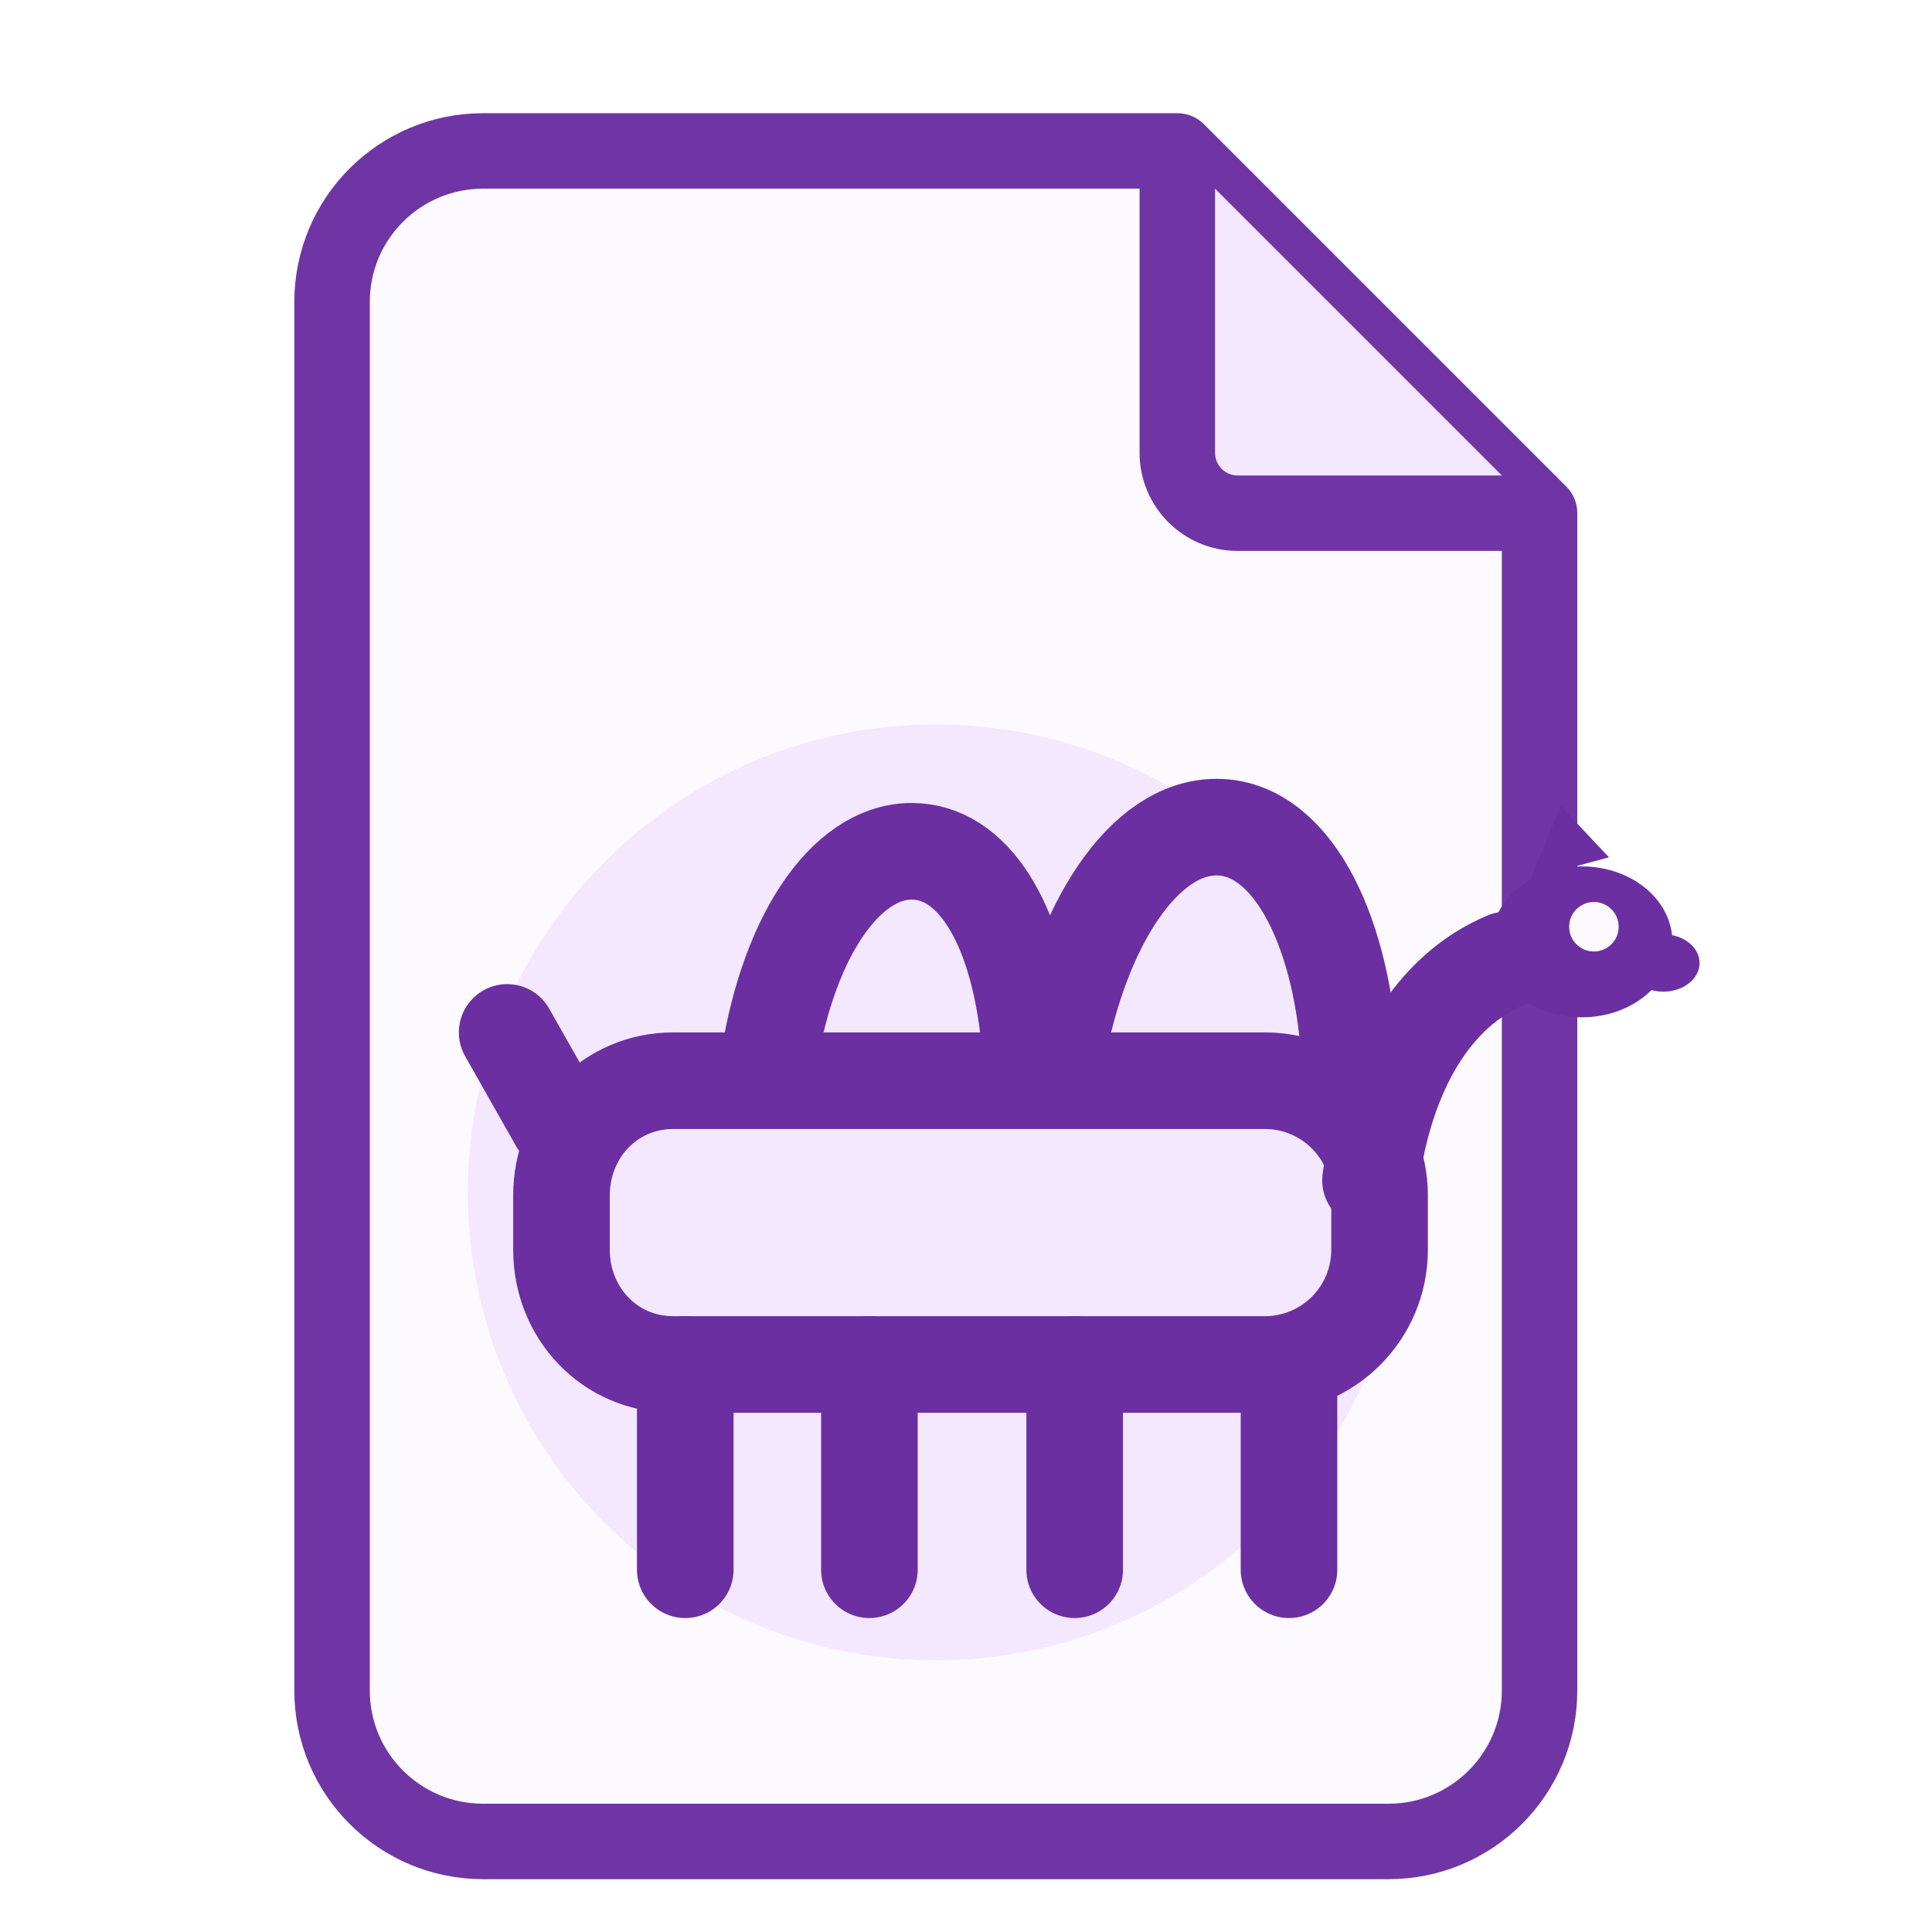
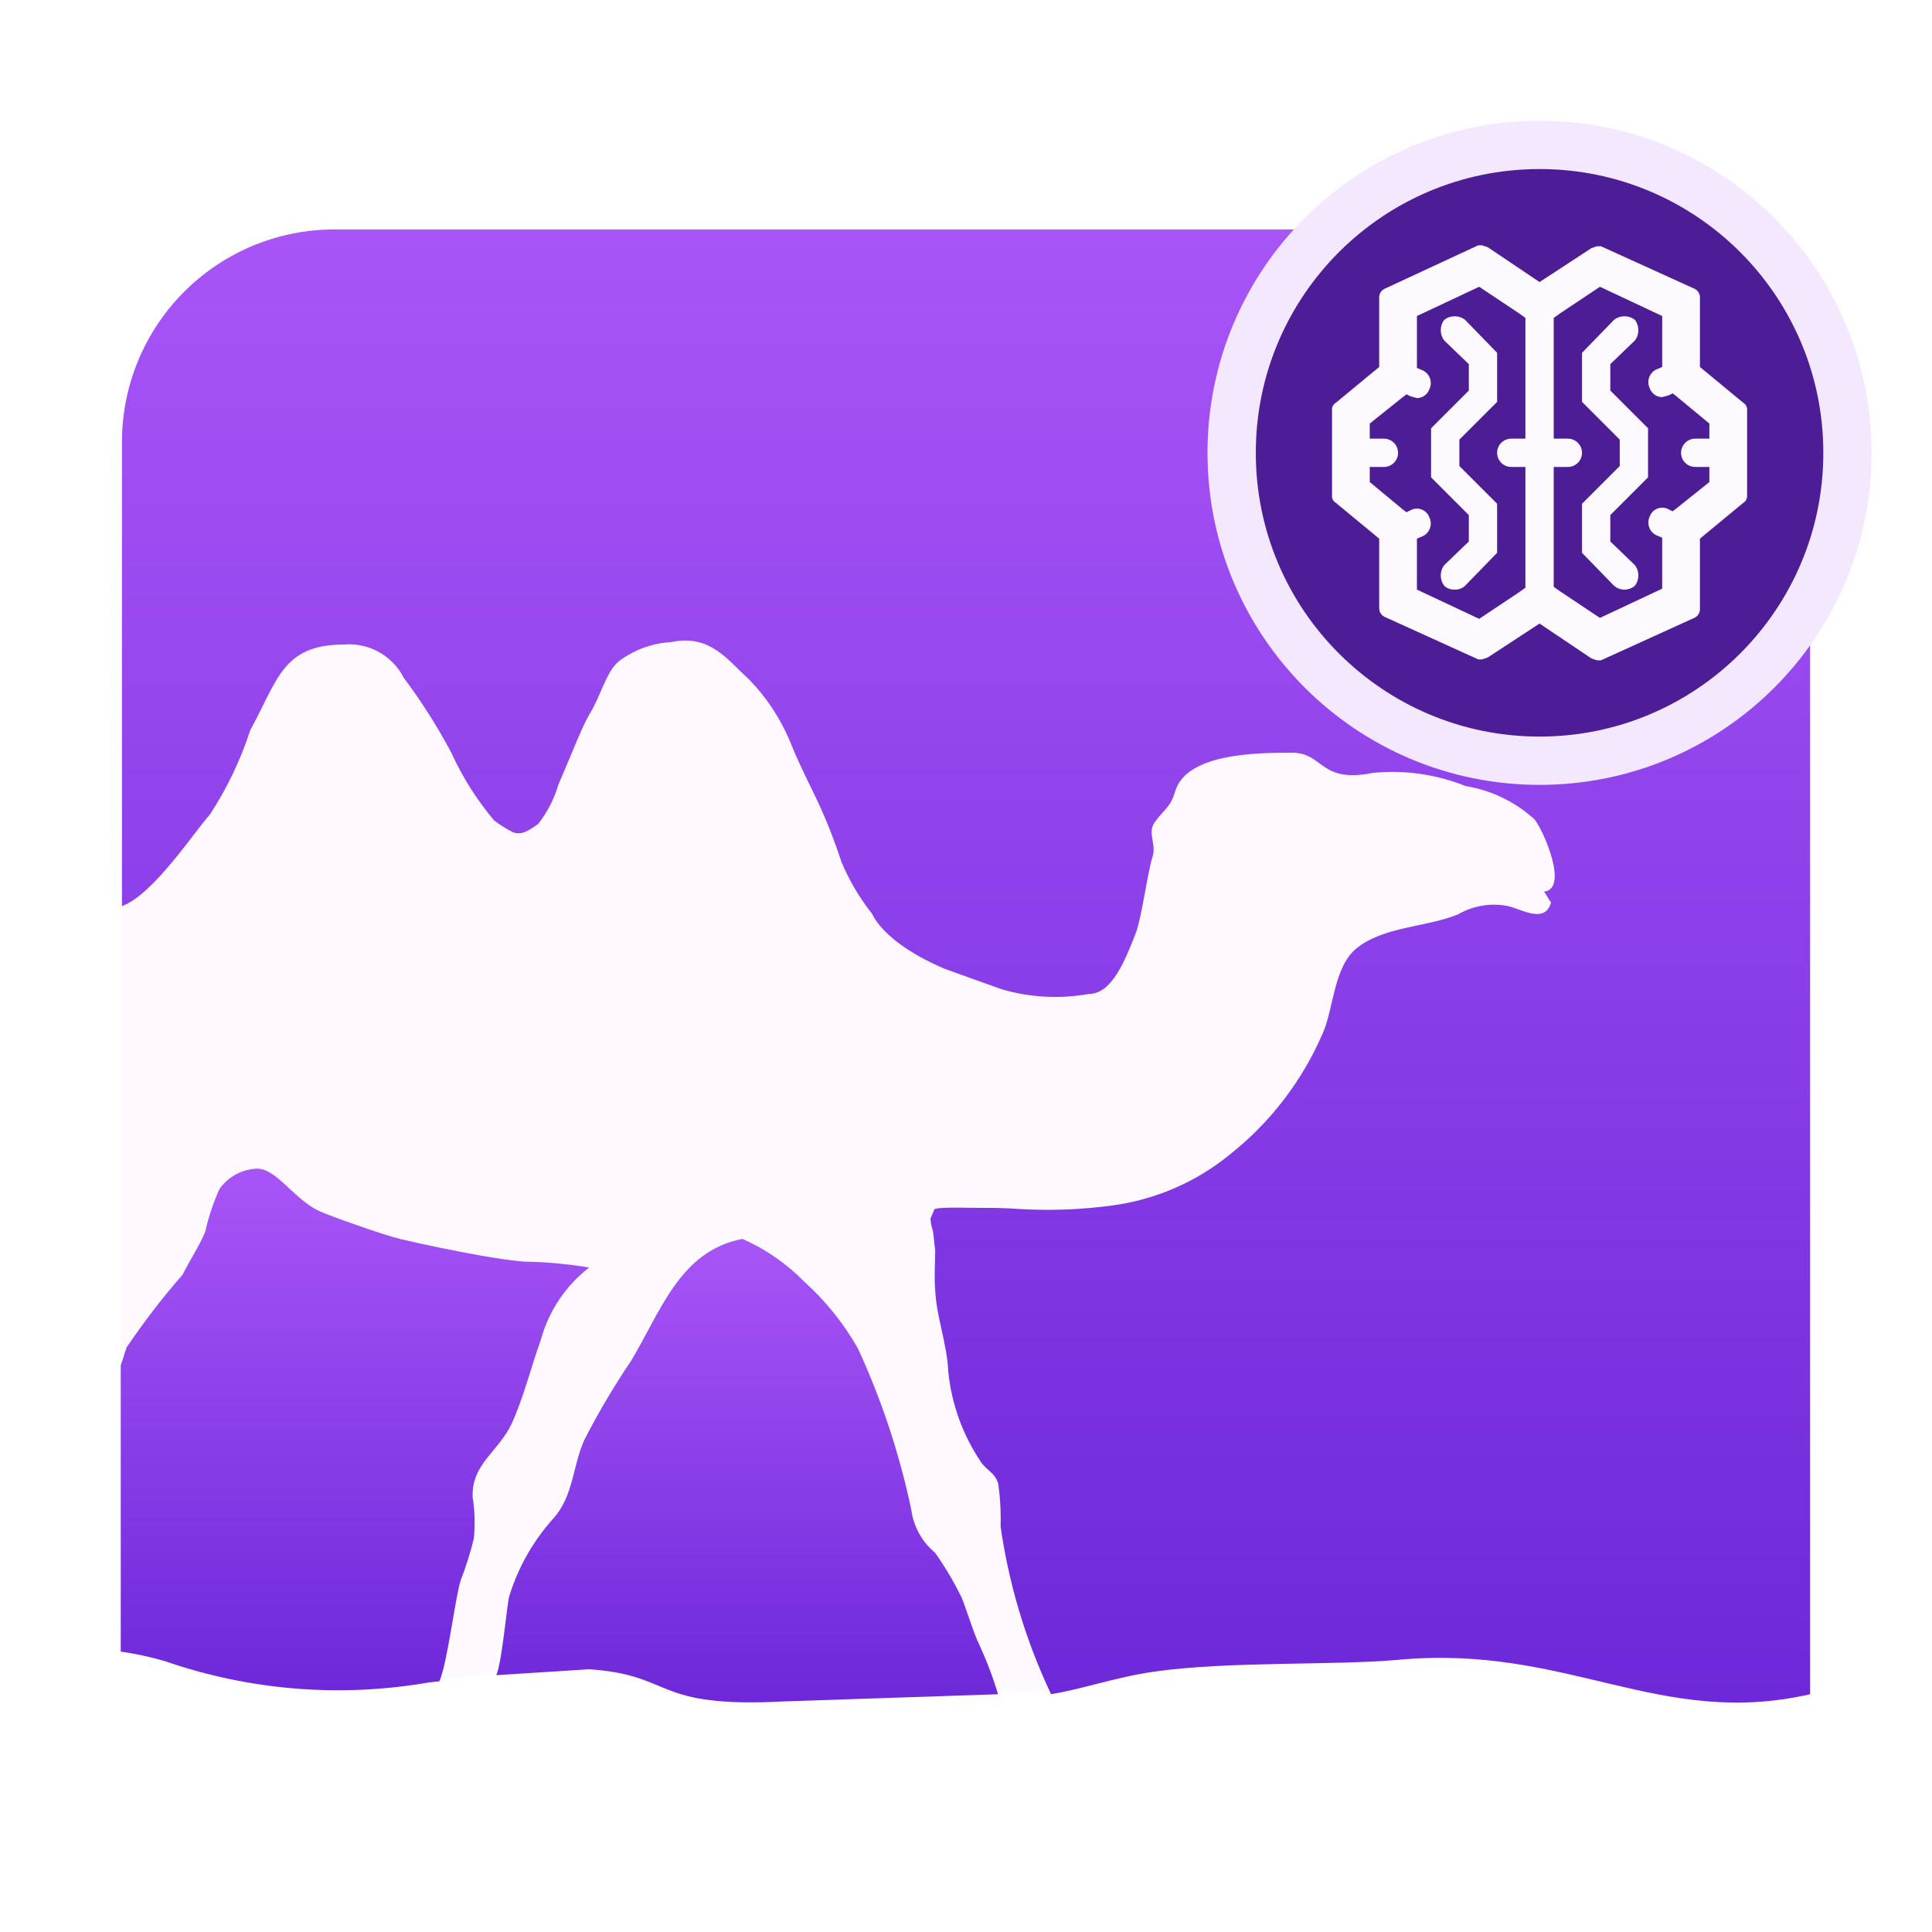
- <svg xmlns="http://www.w3.org/2000/svg" width="128" height="128" viewBox="0 0 64 64" fill="none">
-   <path d="M16 5H39L51 17V56C51 58.761 48.761 61 46 61H16C13.239 61 11 58.761 11 56V10C11 7.239 13.239 5 16 5Z" fill="#FCF9FF" stroke="#6F35A5" stroke-width="2.5" stroke-linejoin="round" />
-   <path d="M39 5V15C39 16.105 39.895 17 41 17H51" fill="#F3E8FF" stroke="#6F35A5" stroke-width="2.5" stroke-linejoin="round" />
-   <circle cx="31" cy="39.5" r="15.5" fill="#F3E8FF" />
-   <g stroke="#6B2FA2" stroke-width="3.2" stroke-linecap="round" stroke-linejoin="round" fill="none">
-     <path d="M18.5 37.2L16.8 34.2" />
-     <path d="M22.3 45.2C20.2 45.2 18.6 43.5 18.6 41.4V39.6C18.6 37.5 20.2 35.8 22.3 35.8H41.9C44 35.8 45.7 37.5 45.7 39.6V41.4C45.7 43.5 44 45.2 41.9 45.2H22.3Z" />
-     <path d="M25.4 35.6C26 31.1 28 28.2 30.2 28.2C32.2 28.2 33.7 30.5 34.1 34.4" />
-     <path d="M35 35C35.8 30.6 37.9 27.4 40.3 27.4C42.7 27.4 44.4 30.6 44.7 34.9" />
-     <path d="M45.4 39.1C45.9 35.4 47.5 32.8 49.9 31.8" />
-     <path d="M22.7 45.2V52" />
-     <path d="M28.8 45.2V52" />
-     <path d="M35.6 45.2V52" />
-     <path d="M42.7 45.2V52" />
+ <svg xmlns="http://www.w3.org/2000/svg" width="128" height="128" viewBox="0 0 32 32" fill="none">
+   <defs>
+     <linearGradient id="ocaml-purple-top" x1="-745.623" y1="-92.76" x2="-745.623" y2="-85.108" gradientTransform="translate(758 113.28)" gradientUnits="userSpaceOnUse">
+       <stop offset="0" stop-color="#A855F7" />
+       <stop offset="1" stop-color="#6D28D9" />
+     </linearGradient>
+     <linearGradient id="ocaml-purple-main" x1="-741.99" y1="-109.477" x2="-741.99" y2="-85.099" gradientTransform="translate(758 113.28)" gradientUnits="userSpaceOnUse">
+       <stop offset="0" stop-color="#A855F7" />
+       <stop offset="1" stop-color="#6D28D9" />
+     </linearGradient>
+     <linearGradient id="ocaml-purple-side" x1="-752.111" y1="-93.918" x2="-752.111" y2="-85.284" gradientTransform="translate(758 113.28)" gradientUnits="userSpaceOnUse">
+       <stop offset="0" stop-color="#A855F7" />
+       <stop offset="1" stop-color="#6D28D9" />
+     </linearGradient>
+   </defs>
+   <path d="M16.571 25.246A4.299 4.299 0 0 0 16.532 24.537C16.473 24.337 16.335 24.32 16.236 24.163A3.507 3.507 0 0 1 15.704 22.686C15.684 22.233 15.507 21.8 15.487 21.347C15.467 21.13 15.507 20.894 15.487 20.678A1.963 1.963 0 0 0 15.448 20.363A1.134 1.134 0 0 0 15.409 20.163L15.468 20.025A2.72 2.72 0 0 1 16.118 19.986C16.374 19.986 16.63 20.006 16.886 20.006A7.959 7.959 0 0 0 18.422 19.947A3.722 3.722 0 0 0 20.371 19.1A4.946 4.946 0 0 0 21.907 17.092C22.084 16.698 22.084 16.009 22.458 15.694C22.891 15.32 23.639 15.359 24.151 15.123A1.187 1.187 0 0 1 24.958 14.985C25.175 15.024 25.588 15.3 25.687 14.926C25.608 14.887 25.588 14.788 25.549 14.749C25.963 14.71 25.549 13.748 25.391 13.551A2.225 2.225 0 0 0 24.25 13A3.509 3.509 0 0 0 22.714 12.783C21.828 12.96 21.887 12.448 21.375 12.448C20.745 12.448 19.642 12.487 19.445 13.078A1.538 1.538 0 0 1 19.11 13.59C18.972 13.767 19.13 13.944 19.071 14.161C18.992 14.378 18.894 15.146 18.795 15.421C18.618 15.874 18.401 16.445 18.007 16.445A3.152 3.152 0 0 1 16.57 16.366C16.294 16.268 15.841 16.111 15.625 16.032C14.601 15.599 14.424 15.126 14.424 15.126A3.034 3.034 0 0 1 13.912 14.26C13.794 13.846 13.597 13.492 13.518 13.256C13.439 13.02 13.223 12.665 13.065 12.271A2.667 2.667 0 0 0 12.356 11.208C12.041 10.932 11.746 10.479 11.096 10.617A1.641 1.641 0 0 0 10.23 10.932C10.013 11.109 9.934 11.503 9.738 11.818C9.62 11.995 9.423 12.527 9.226 12.98A1.931 1.931 0 0 1 8.891 13.63C8.773 13.709 8.635 13.827 8.477 13.768A0.921 0.921 0 0 1 8.162 13.571A5.325 5.325 0 0 1 7.453 12.449A11.1 11.1 0 0 0 6.665 11.208A1.015 1.015 0 0 0 5.68 10.657C4.656 10.657 4.577 11.228 4.124 12.075A5.57 5.57 0 0 1 3.455 13.473C3.219 13.729 2.51 14.812 1.998 14.989H2V22.61C2.039 22.511 2.059 22.413 2.098 22.334C2.295 21.92 2.748 21.527 3.004 21.113A3.505 3.505 0 0 0 3.378 20.404A3.742 3.742 0 0 1 3.614 19.695A0.794 0.794 0 0 1 4.185 19.36C4.539 19.301 4.835 19.852 5.268 20.069C5.465 20.148 6.331 20.463 6.587 20.522C7.02 20.62 7.493 20.719 7.926 20.798C8.162 20.837 8.379 20.877 8.635 20.896A7.302 7.302 0 0 1 9.718 20.995A2.277 2.277 0 0 0 8.911 22.216C8.753 22.649 8.635 23.141 8.438 23.555C8.221 24.028 7.769 24.225 7.828 24.776A2.668 2.668 0 0 1 7.848 25.466A4.006 4.006 0 0 1 7.631 26.155C7.532 26.47 7.414 27.514 7.277 27.829L8.183 27.711A10.692 10.692 0 0 0 8.4 26.388A3.738 3.738 0 0 1 9.129 25.108C9.464 24.734 9.444 24.261 9.641 23.808A12.489 12.489 0 0 1 10.409 22.508C10.901 21.701 11.216 20.696 12.26 20.48A3.299 3.299 0 0 1 13.284 21.189A4.454 4.454 0 0 1 14.17 22.291A12.855 12.855 0 0 1 15.056 24.969A1.227 1.227 0 0 0 15.45 25.678A5.468 5.468 0 0 1 15.883 26.407C15.962 26.584 16.08 26.978 16.179 27.195A6.275 6.275 0 0 1 16.494 28.022L17.341 28.002V27.982A9.753 9.753 0 0 1 16.571 25.246Z" fill="#FDF9FF" />
+   <path d="M16.217 27.235C16.119 27.038 16 26.624 15.921 26.447A5.457 5.457 0 0 0 15.488 25.718A1.119 1.119 0 0 1 15.094 25.009A12.487 12.487 0 0 0 14.208 22.331A4.453 4.453 0 0 0 13.322 21.229A3.3 3.3 0 0 0 12.298 20.52C11.254 20.717 10.939 21.739 10.447 22.548A12.49 12.49 0 0 0 9.679 23.848C9.482 24.281 9.502 24.773 9.167 25.148A3.443 3.443 0 0 0 8.438 26.427C8.399 26.525 8.32 27.51 8.221 27.746L9.757 27.648C11.194 27.746 10.781 28.298 13.006 28.18L16.531 28.062A6.276 6.276 0 0 0 16.217 27.235Z" fill="url(#ocaml-purple-top)" />
+   <path d="M26.456 3.8H5.544A3.521 3.521 0 0 0 2.02 7.328V15.007C2.532 14.83 3.241 13.747 3.477 13.491A5.909 5.909 0 0 0 4.146 12.093C4.599 11.266 4.678 10.675 5.702 10.675A1.015 1.015 0 0 1 6.687 11.226A9.553 9.553 0 0 1 7.475 12.467A4.857 4.857 0 0 0 8.184 13.589A2.002 2.002 0 0 0 8.499 13.786C8.657 13.845 8.795 13.727 8.913 13.648A1.929 1.929 0 0 0 9.248 12.998C9.445 12.545 9.642 12.033 9.76 11.836C9.957 11.521 10.036 11.127 10.253 10.95A1.588 1.588 0 0 1 11.119 10.635C11.769 10.497 12.064 10.95 12.379 11.226A3.289 3.289 0 0 1 13.088 12.289C13.246 12.683 13.443 13.057 13.542 13.272A8.915 8.915 0 0 1 13.936 14.275A3.714 3.714 0 0 0 14.448 15.141S14.625 15.614 15.649 16.047C15.865 16.126 16.314 16.287 16.594 16.386A3.152 3.152 0 0 0 18.03 16.464C18.424 16.464 18.64 15.893 18.818 15.44C18.916 15.165 19.015 14.397 19.094 14.18C19.153 13.963 18.995 13.786 19.133 13.609C19.291 13.392 19.389 13.373 19.468 13.097C19.665 12.487 20.768 12.467 21.398 12.467C21.93 12.467 21.851 12.979 22.737 12.802A3.241 3.241 0 0 1 24.273 13.019A2.225 2.225 0 0 1 25.415 13.57C25.573 13.767 25.986 14.729 25.572 14.768C25.611 14.807 25.651 14.906 25.69 14.945C25.591 15.319 25.178 15.043 24.961 15.004A1.187 1.187 0 0 0 24.154 15.142C23.642 15.359 22.914 15.339 22.461 15.713C22.087 16.028 22.087 16.717 21.91 17.111A5.164 5.164 0 0 1 20.374 19.119A3.898 3.898 0 0 1 18.425 19.966A7.961 7.961 0 0 1 16.889 20.025C16.633 20.005 16.377 20.005 16.121 20.005C15.963 20.005 15.452 19.985 15.471 20.044L15.412 20.182A0.696 0.696 0 0 0 15.451 20.382C15.471 20.5 15.471 20.599 15.49 20.697C15.49 20.914 15.47 21.15 15.49 21.366C15.51 21.819 15.687 22.252 15.707 22.725A3.255 3.255 0 0 0 16.239 24.202C16.337 24.36 16.475 24.379 16.534 24.576A4.162 4.162 0 0 1 16.573 25.285A9.688 9.688 0 0 0 17.4 28.042V28.062C17.912 27.983 18.444 27.786 19.113 27.688C20.354 27.511 22.067 27.589 23.169 27.491C25.969 27.235 27.48 28.633 29.981 28.062V7.328A3.551 3.551 0 0 0 26.456 3.8Z" fill="url(#ocaml-purple-main)" />
+   <path d="M8.478 23.573C8.675 23.14 8.793 22.648 8.951 22.215A2.278 2.278 0 0 1 9.758 20.994A7.306 7.306 0 0 0 8.675 20.896C8.439 20.876 8.202 20.837 7.966 20.797C7.533 20.718 7.04 20.62 6.627 20.521C6.371 20.462 5.485 20.147 5.308 20.068C4.855 19.871 4.56 19.301 4.205 19.36A0.794 0.794 0 0 0 3.634 19.695A3.734 3.734 0 0 0 3.398 20.404C3.3 20.64 3.142 20.877 3.024 21.113A12.268 12.268 0 0 0 2.099 22.314C2.06 22.413 2.04 22.511 2 22.61V27.355A5.407 5.407 0 0 1 2.729 27.513A8.772 8.772 0 0 0 7.1 27.867L7.277 27.847C7.415 27.532 7.533 26.488 7.631 26.173A5.495 5.495 0 0 0 7.848 25.484A2.668 2.668 0 0 0 7.828 24.795C7.809 24.242 8.261 24.045 8.478 23.573Z" fill="url(#ocaml-purple-side)" />
+   <circle cx="25.5" cy="7.5" r="5.1" fill="#4C1D95" stroke="#F3E8FF" stroke-width="0.8" />
+   <g transform="translate(21.75 3.75) scale(0.15625)" fill="#FCF9FF">
+     <path d="M45.6 18.7L41 14.9V7.5A1 1 0 0 0 40.4 6.6L30.5 2.1H30.1L29.5 2.3L24 5.9L18.5 2.2L17.9 2H17.5L7.6 6.6A1 1 0 0 0 7 7.5V14.9L2.4 18.7A0.8 0.8 0 0 0 2 19.5V28.5H2A0.8 0.8 0 0 0 2.4 29.3L7 33.1V40.5A1 1 0 0 0 7.6 41.4L17.5 45.9H17.9L18.5 45.7L24 42.1L29.5 45.8L30.1 46H30.5L40.4 41.5A1 1 0 0 0 41 40.6V33.1L45.6 29.3A0.8 0.8 0 0 0 46 28.6V19.4A0.8 0.8 0 0 0 45.6 18.7ZM40.5 25.5H42V27.1L38.5 29.9L38.1 30.2L37.7 30A1.4 1.4 0 0 0 35.7 30.7A1.5 1.5 0 0 0 36.3 32.7L37 33V38.4L30.4 41.5L26.2 38.7L25.5 38.2V25.5H27A1.5 1.5 0 0 0 27 22.5H25.5V9.7L26.2 9.2L30.4 6.4L37 9.5V14.9L36.3 15.2A1.5 1.5 0 0 0 35.7 17.2A1.4 1.4 0 0 0 37 18.1L37.7 17.9L38.1 17.7L38.5 18L42 20.9V22.5H40.5A1.5 1.5 0 0 0 40.5 25.5ZM21 25.5H22.5V38.3L21.8 38.8L17.6 41.6L11 38.5V33.1L11.7 32.8A1.5 1.5 0 0 0 12.3 30.8A1.4 1.4 0 0 0 10.3 30.1L9.9 30.3L9.5 30L6 27.1V25.5H7.5A1.5 1.5 0 0 0 7.5 22.5H6V20.9L9.5 18.1L9.9 17.8L10.3 18L11 18.2A1.4 1.4 0 0 0 12.3 17.3A1.5 1.5 0 0 0 11.7 15.3L11 15V9.5L17.6 6.4L21.8 9.2L22.5 9.7V22.5H21A1.5 1.5 0 0 0 21 25.5Z" />
+     <path d="M13.9 9.9A1.8 1.8 0 0 0 13.9 12.1L16.5 14.6V17.4L12.5 21.4V26.6L16.5 30.6V33.4L13.9 35.9A1.8 1.8 0 0 0 13.9 38.1A1.5 1.5 0 0 0 15 38.5A1.5 1.5 0 0 0 16.1 38.1L19.5 34.6V29.4L15.5 25.4V22.6L19.5 18.6V13.4L16.1 9.9A1.8 1.8 0 0 0 13.9 9.9Z" />
+     <path d="M31.5 14.6L34.1 12.1A1.8 1.8 0 0 0 34.1 9.9A1.8 1.8 0 0 0 31.9 9.9L28.5 13.4V18.6L32.5 22.6V25.4L28.5 29.4V34.6L31.9 38.1A1.7 1.7 0 0 0 34.1 38.1A1.8 1.8 0 0 0 34.1 35.9L31.5 33.4V30.6L35.5 26.6V21.4L31.5 17.4V14.6Z" />
  </g>
-   <path d="M50.7 29.1L51.7 26.7L53.3 28.4Z" fill="#6B2FA2" />
-   <ellipse cx="52.4" cy="31.2" rx="3" ry="2.5" fill="#6B2FA2" />
-   <ellipse cx="55.1" cy="31.9" rx="1.2" ry="0.95" fill="#6B2FA2" />
-   <circle cx="52.8" cy="30.7" r="0.82" fill="#FCF9FF" />
</svg>
